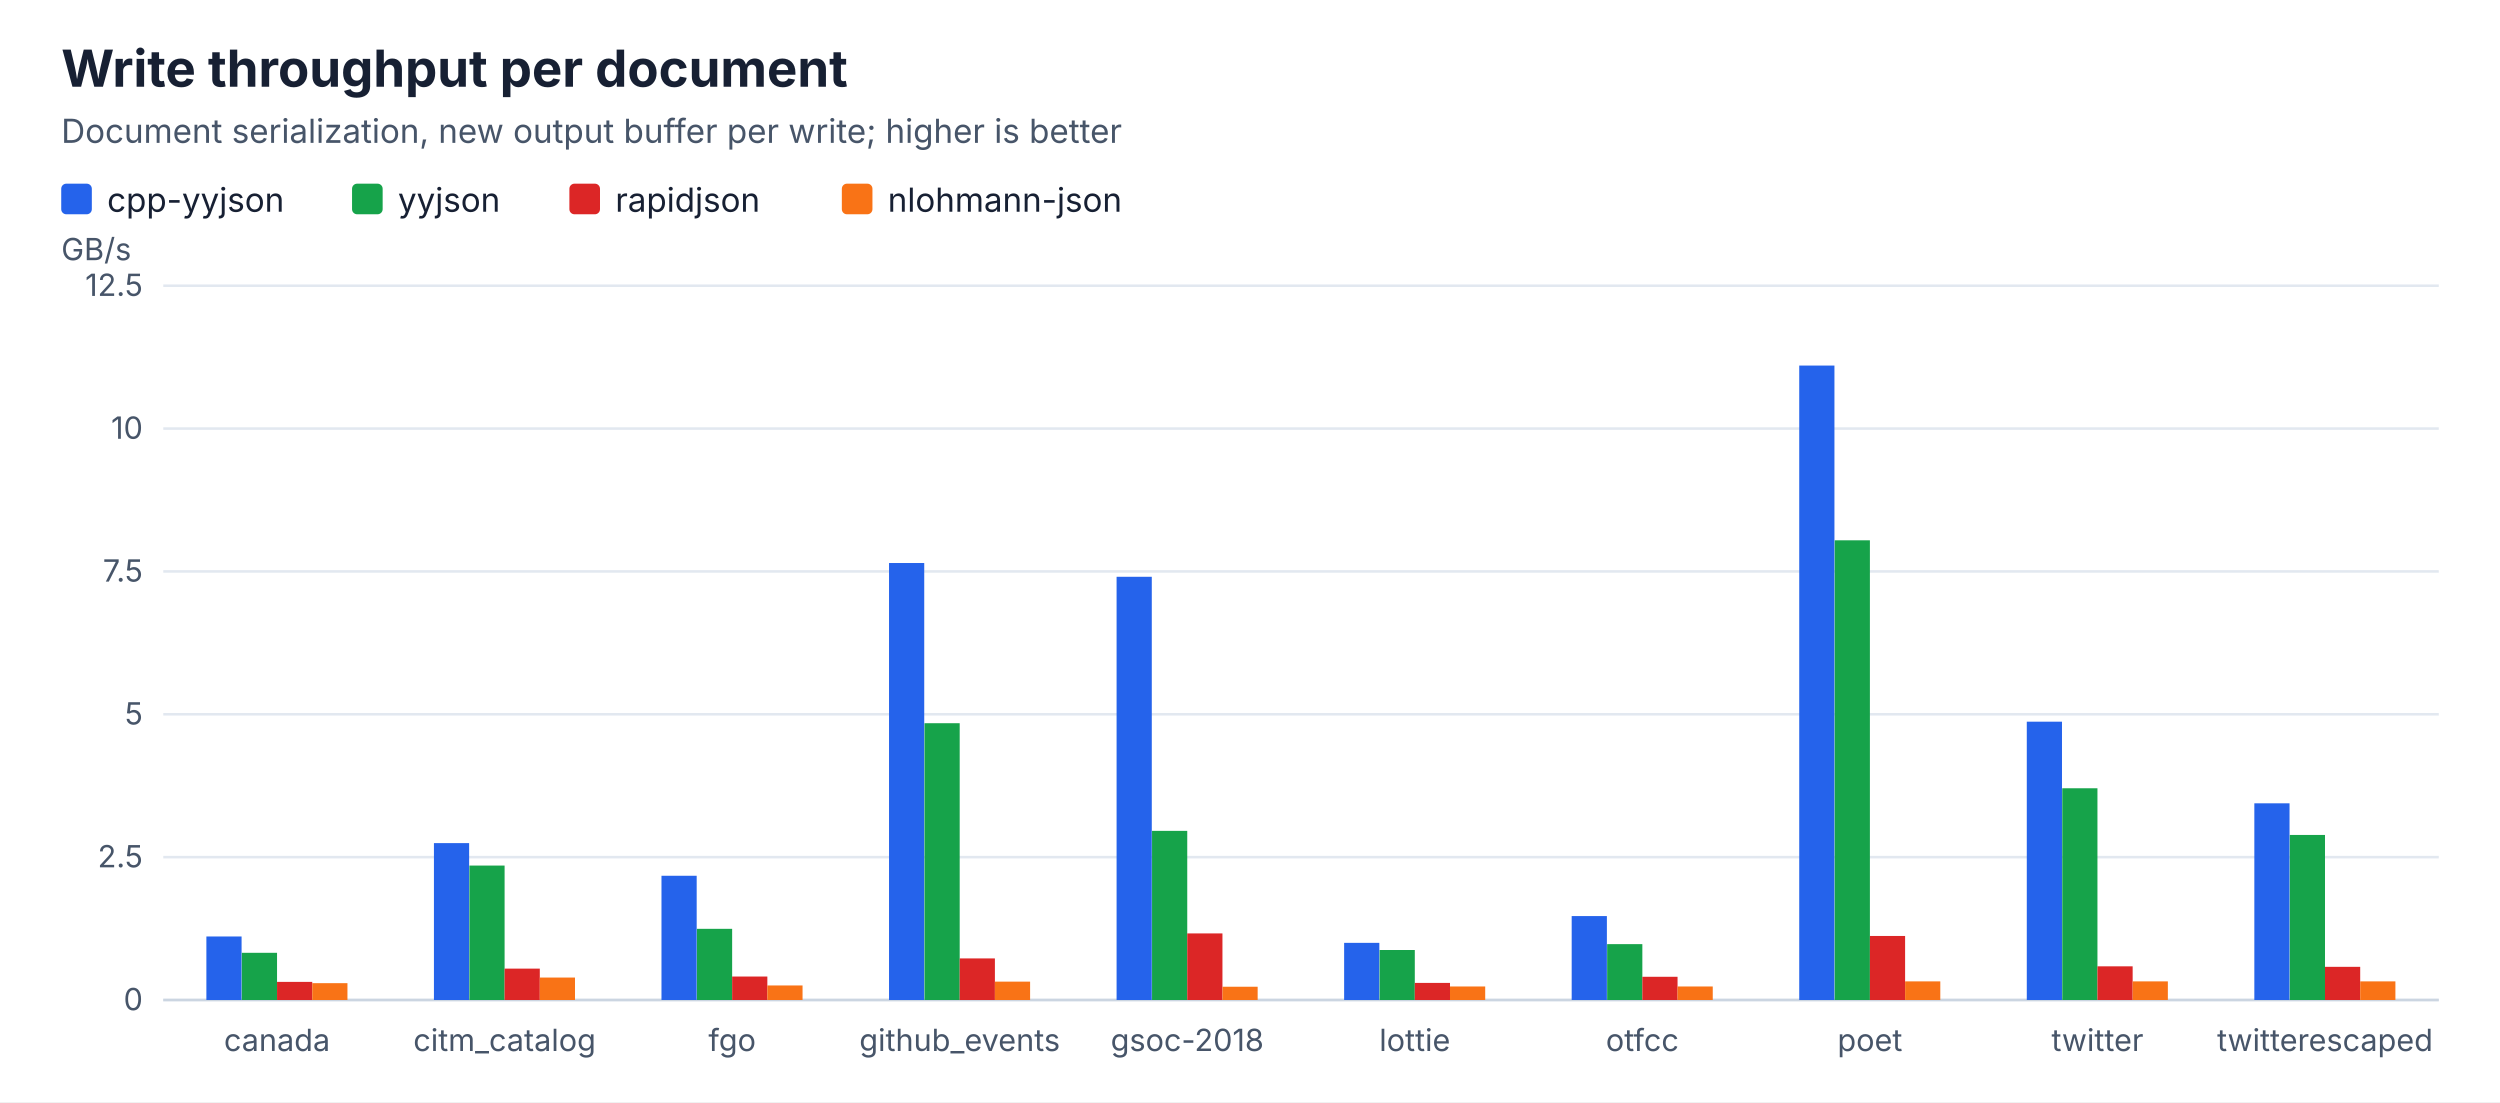
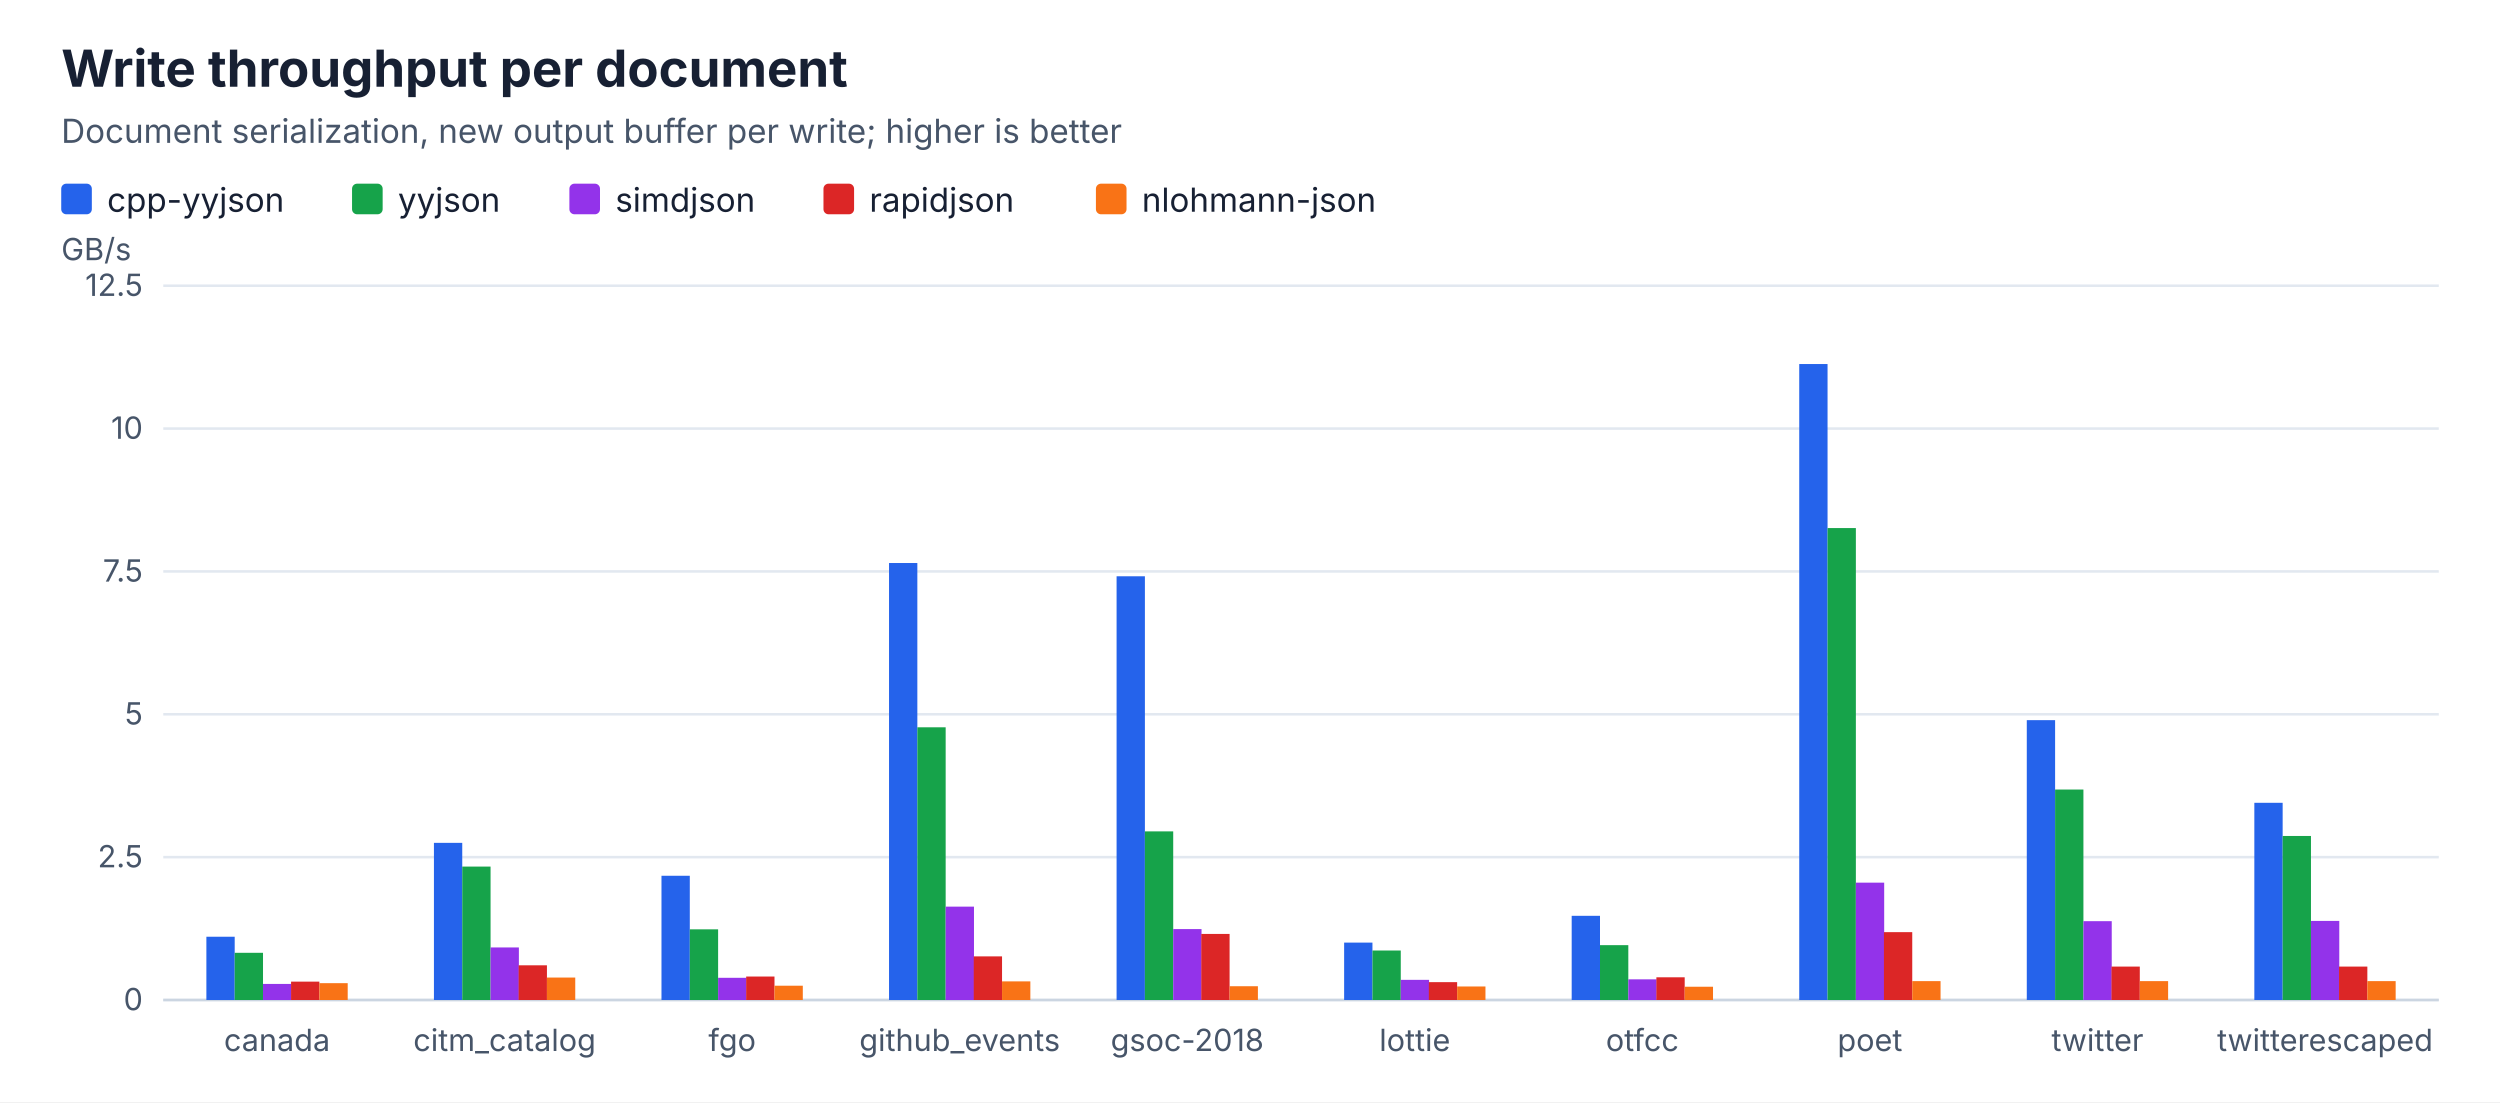
<svg xmlns="http://www.w3.org/2000/svg" width="980" height="432" viewBox="0 0 980 432">
  <rect width="100%" height="100%" fill="#ffffff" />
  <style>text{font-family:ui-sans-serif,system-ui,-apple-system,BlinkMacSystemFont,"Segoe UI",sans-serif;fill:#172033}.title{font-size:20px;font-weight:700}.subtitle{font-size:13px;fill:#475569}.label{font-size:13px}.value{font-size:12px;fill:#475569}.axis{stroke:#cbd5e1;stroke-width:1}.grid{stroke:#e2e8f0;stroke-width:1}</style>
  <text x="24" y="34" class="title">Write throughput per document</text>
  <text x="24" y="56" class="subtitle">Document serialization, new output buffer per write; higher is better</text>
  <rect x="24.0" y="72" width="12" height="12" rx="2" fill="#2563eb" />
  <text x="42.0" y="83" class="label">cpp-yyjson</text>
  <rect x="138.0" y="72" width="12" height="12" rx="2" fill="#16a34a" />
  <text x="156.0" y="83" class="label">yyjson</text>
-   <rect x="223.2" y="72" width="12" height="12" rx="2" fill="#dc2626" />
-   <text x="241.2" y="83" class="label">rapidjson</text>
-   <rect x="330.0" y="72" width="12" height="12" rx="2" fill="#f97316" />
-   <text x="348.0" y="83" class="label">nlohmann-json</text>
+   <rect x="223.2" y="72" width="12" height="12" rx="2" fill="#9333ea" />
+   <text x="241.2" y="83" class="label">simdjson</text>
+   <rect x="322.8" y="72" width="12" height="12" rx="2" fill="#dc2626" />
+   <text x="340.8" y="83" class="label">rapidjson</text>
+   <rect x="429.6" y="72" width="12" height="12" rx="2" fill="#f97316" />
+   <text x="447.6" y="83" class="label">nlohmann-json</text>
  <line x1="64" y1="392.0" x2="956" y2="392.0" class="grid" />
  <text x="56" y="396.0" class="value" text-anchor="end">0</text>
  <line x1="64" y1="336.0" x2="956" y2="336.0" class="grid" />
  <text x="56" y="340.0" class="value" text-anchor="end">2.5</text>
  <line x1="64" y1="280.0" x2="956" y2="280.0" class="grid" />
  <text x="56" y="284.0" class="value" text-anchor="end">5</text>
  <line x1="64" y1="224.0" x2="956" y2="224.0" class="grid" />
  <text x="56" y="228.0" class="value" text-anchor="end">7.5</text>
  <line x1="64" y1="168.0" x2="956" y2="168.0" class="grid" />
  <text x="56" y="172.0" class="value" text-anchor="end">10</text>
  <line x1="64" y1="112.0" x2="956" y2="112.0" class="grid" />
  <text x="56" y="116.0" class="value" text-anchor="end">12.5</text>
  <text x="24" y="102" class="value">GB/s</text>
  <line x1="64" y1="392" x2="956" y2="392" class="axis" />
-   <rect x="80.9" y="367.1" width="13.8" height="24.9" fill="#2563eb" />
-   <rect x="94.8" y="373.5" width="13.8" height="18.5" fill="#16a34a" />
-   <rect x="108.6" y="384.9" width="13.8" height="7.1" fill="#dc2626" />
-   <rect x="122.4" y="385.4" width="13.8" height="6.6" fill="#f97316" />
+   <rect x="80.9" y="367.2" width="11.1" height="24.8" fill="#2563eb" />
+   <rect x="92.0" y="373.5" width="11.1" height="18.5" fill="#16a34a" />
+   <rect x="103.1" y="385.7" width="11.1" height="6.3" fill="#9333ea" />
+   <rect x="114.1" y="384.8" width="11.1" height="7.2" fill="#dc2626" />
+   <rect x="125.2" y="385.4" width="11.1" height="6.6" fill="#f97316" />
  <text x="108.6" y="412" class="value" text-anchor="middle">canada</text>
-   <rect x="170.1" y="330.5" width="13.8" height="61.5" fill="#2563eb" />
-   <rect x="184.0" y="339.3" width="13.8" height="52.7" fill="#16a34a" />
-   <rect x="197.8" y="379.7" width="13.8" height="12.3" fill="#dc2626" />
-   <rect x="211.6" y="383.2" width="13.8" height="8.8" fill="#f97316" />
+   <rect x="170.1" y="330.4" width="11.1" height="61.6" fill="#2563eb" />
+   <rect x="181.2" y="339.7" width="11.1" height="52.3" fill="#16a34a" />
+   <rect x="192.3" y="371.4" width="11.1" height="20.6" fill="#9333ea" />
+   <rect x="203.3" y="378.4" width="11.1" height="13.6" fill="#dc2626" />
+   <rect x="214.4" y="383.2" width="11.1" height="8.8" fill="#f97316" />
  <text x="197.8" y="412" class="value" text-anchor="middle">citm_catalog</text>
-   <rect x="259.3" y="343.3" width="13.8" height="48.7" fill="#2563eb" />
-   <rect x="273.2" y="364.1" width="13.8" height="27.9" fill="#16a34a" />
-   <rect x="287.0" y="382.8" width="13.8" height="9.2" fill="#dc2626" />
-   <rect x="300.8" y="386.3" width="13.8" height="5.7" fill="#f97316" />
+   <rect x="259.3" y="343.3" width="11.1" height="48.7" fill="#2563eb" />
+   <rect x="270.4" y="364.3" width="11.1" height="27.7" fill="#16a34a" />
+   <rect x="281.5" y="383.3" width="11.1" height="8.7" fill="#9333ea" />
+   <rect x="292.5" y="382.8" width="11.1" height="9.2" fill="#dc2626" />
+   <rect x="303.6" y="386.4" width="11.1" height="5.6" fill="#f97316" />
  <text x="287.0" y="412" class="value" text-anchor="middle">fgo</text>
-   <rect x="348.5" y="220.7" width="13.8" height="171.3" fill="#2563eb" />
-   <rect x="362.4" y="283.5" width="13.8" height="108.5" fill="#16a34a" />
-   <rect x="376.2" y="375.7" width="13.8" height="16.3" fill="#dc2626" />
-   <rect x="390.0" y="384.8" width="13.8" height="7.2" fill="#f97316" />
+   <rect x="348.5" y="220.7" width="11.1" height="171.3" fill="#2563eb" />
+   <rect x="359.6" y="285.1" width="11.1" height="106.9" fill="#16a34a" />
+   <rect x="370.7" y="355.4" width="11.1" height="36.6" fill="#9333ea" />
+   <rect x="381.7" y="374.9" width="11.1" height="17.1" fill="#dc2626" />
+   <rect x="392.8" y="384.7" width="11.1" height="7.3" fill="#f97316" />
  <text x="376.2" y="412" class="value" text-anchor="middle">github_events</text>
-   <rect x="437.7" y="226.1" width="13.8" height="165.9" fill="#2563eb" />
-   <rect x="451.6" y="325.7" width="13.8" height="66.3" fill="#16a34a" />
-   <rect x="465.4" y="365.9" width="13.8" height="26.1" fill="#dc2626" />
-   <rect x="479.2" y="386.8" width="13.8" height="5.2" fill="#f97316" />
+   <rect x="437.7" y="225.9" width="11.1" height="166.1" fill="#2563eb" />
+   <rect x="448.8" y="325.9" width="11.1" height="66.1" fill="#16a34a" />
+   <rect x="459.9" y="364.2" width="11.1" height="27.8" fill="#9333ea" />
+   <rect x="470.9" y="366.1" width="11.1" height="25.9" fill="#dc2626" />
+   <rect x="482.0" y="386.6" width="11.1" height="5.4" fill="#f97316" />
  <text x="465.4" y="412" class="value" text-anchor="middle">gsoc-2018</text>
-   <rect x="526.9" y="369.6" width="13.8" height="22.4" fill="#2563eb" />
-   <rect x="540.8" y="372.4" width="13.8" height="19.6" fill="#16a34a" />
-   <rect x="554.6" y="385.3" width="13.8" height="6.7" fill="#dc2626" />
-   <rect x="568.4" y="386.7" width="13.8" height="5.3" fill="#f97316" />
+   <rect x="526.9" y="369.5" width="11.1" height="22.5" fill="#2563eb" />
+   <rect x="538.0" y="372.6" width="11.1" height="19.4" fill="#16a34a" />
+   <rect x="549.1" y="384.1" width="11.1" height="7.9" fill="#9333ea" />
+   <rect x="560.1" y="385.0" width="11.1" height="7.0" fill="#dc2626" />
+   <rect x="571.2" y="386.7" width="11.1" height="5.3" fill="#f97316" />
  <text x="554.6" y="412" class="value" text-anchor="middle">lottie</text>
-   <rect x="616.1" y="359.1" width="13.8" height="32.9" fill="#2563eb" />
-   <rect x="630.0" y="370.1" width="13.8" height="21.9" fill="#16a34a" />
-   <rect x="643.8" y="382.9" width="13.8" height="9.1" fill="#dc2626" />
-   <rect x="657.6" y="386.7" width="13.8" height="5.3" fill="#f97316" />
+   <rect x="616.1" y="359.0" width="11.1" height="33.0" fill="#2563eb" />
+   <rect x="627.2" y="370.5" width="11.1" height="21.5" fill="#16a34a" />
+   <rect x="638.3" y="383.9" width="11.1" height="8.1" fill="#9333ea" />
+   <rect x="649.3" y="383.1" width="11.1" height="8.9" fill="#dc2626" />
+   <rect x="660.4" y="386.8" width="11.1" height="5.2" fill="#f97316" />
  <text x="643.8" y="412" class="value" text-anchor="middle">otfcc</text>
-   <rect x="705.3" y="143.3" width="13.8" height="248.7" fill="#2563eb" />
-   <rect x="719.2" y="211.8" width="13.8" height="180.2" fill="#16a34a" />
-   <rect x="733.0" y="366.9" width="13.8" height="25.1" fill="#dc2626" />
-   <rect x="746.8" y="384.7" width="13.8" height="7.3" fill="#f97316" />
+   <rect x="705.3" y="142.7" width="11.1" height="249.3" fill="#2563eb" />
+   <rect x="716.4" y="207.0" width="11.1" height="185.0" fill="#16a34a" />
+   <rect x="727.5" y="346.0" width="11.1" height="46.0" fill="#9333ea" />
+   <rect x="738.5" y="365.4" width="11.1" height="26.6" fill="#dc2626" />
+   <rect x="749.6" y="384.6" width="11.1" height="7.4" fill="#f97316" />
  <text x="733.0" y="412" class="value" text-anchor="middle">poet</text>
-   <rect x="794.5" y="282.9" width="13.8" height="109.1" fill="#2563eb" />
-   <rect x="808.4" y="309.0" width="13.8" height="83.0" fill="#16a34a" />
-   <rect x="822.2" y="378.8" width="13.8" height="13.2" fill="#dc2626" />
-   <rect x="836.0" y="384.7" width="13.8" height="7.3" fill="#f97316" />
+   <rect x="794.5" y="282.3" width="11.1" height="109.7" fill="#2563eb" />
+   <rect x="805.6" y="309.5" width="11.1" height="82.5" fill="#16a34a" />
+   <rect x="816.7" y="361.1" width="11.1" height="30.9" fill="#9333ea" />
+   <rect x="827.7" y="378.9" width="11.1" height="13.1" fill="#dc2626" />
+   <rect x="838.8" y="384.6" width="11.1" height="7.4" fill="#f97316" />
  <text x="822.2" y="412" class="value" text-anchor="middle">twitter</text>
-   <rect x="883.7" y="314.9" width="13.8" height="77.1" fill="#2563eb" />
-   <rect x="897.6" y="327.3" width="13.8" height="64.7" fill="#16a34a" />
-   <rect x="911.4" y="379.0" width="13.8" height="13.0" fill="#dc2626" />
-   <rect x="925.2" y="384.7" width="13.8" height="7.3" fill="#f97316" />
+   <rect x="883.7" y="314.7" width="11.1" height="77.3" fill="#2563eb" />
+   <rect x="894.8" y="327.7" width="11.1" height="64.3" fill="#16a34a" />
+   <rect x="905.9" y="361.0" width="11.1" height="31.0" fill="#9333ea" />
+   <rect x="916.9" y="378.9" width="11.1" height="13.1" fill="#dc2626" />
+   <rect x="928.0" y="384.6" width="11.1" height="7.4" fill="#f97316" />
  <text x="911.4" y="412" class="value" text-anchor="middle">twitterescaped</text>
</svg>
